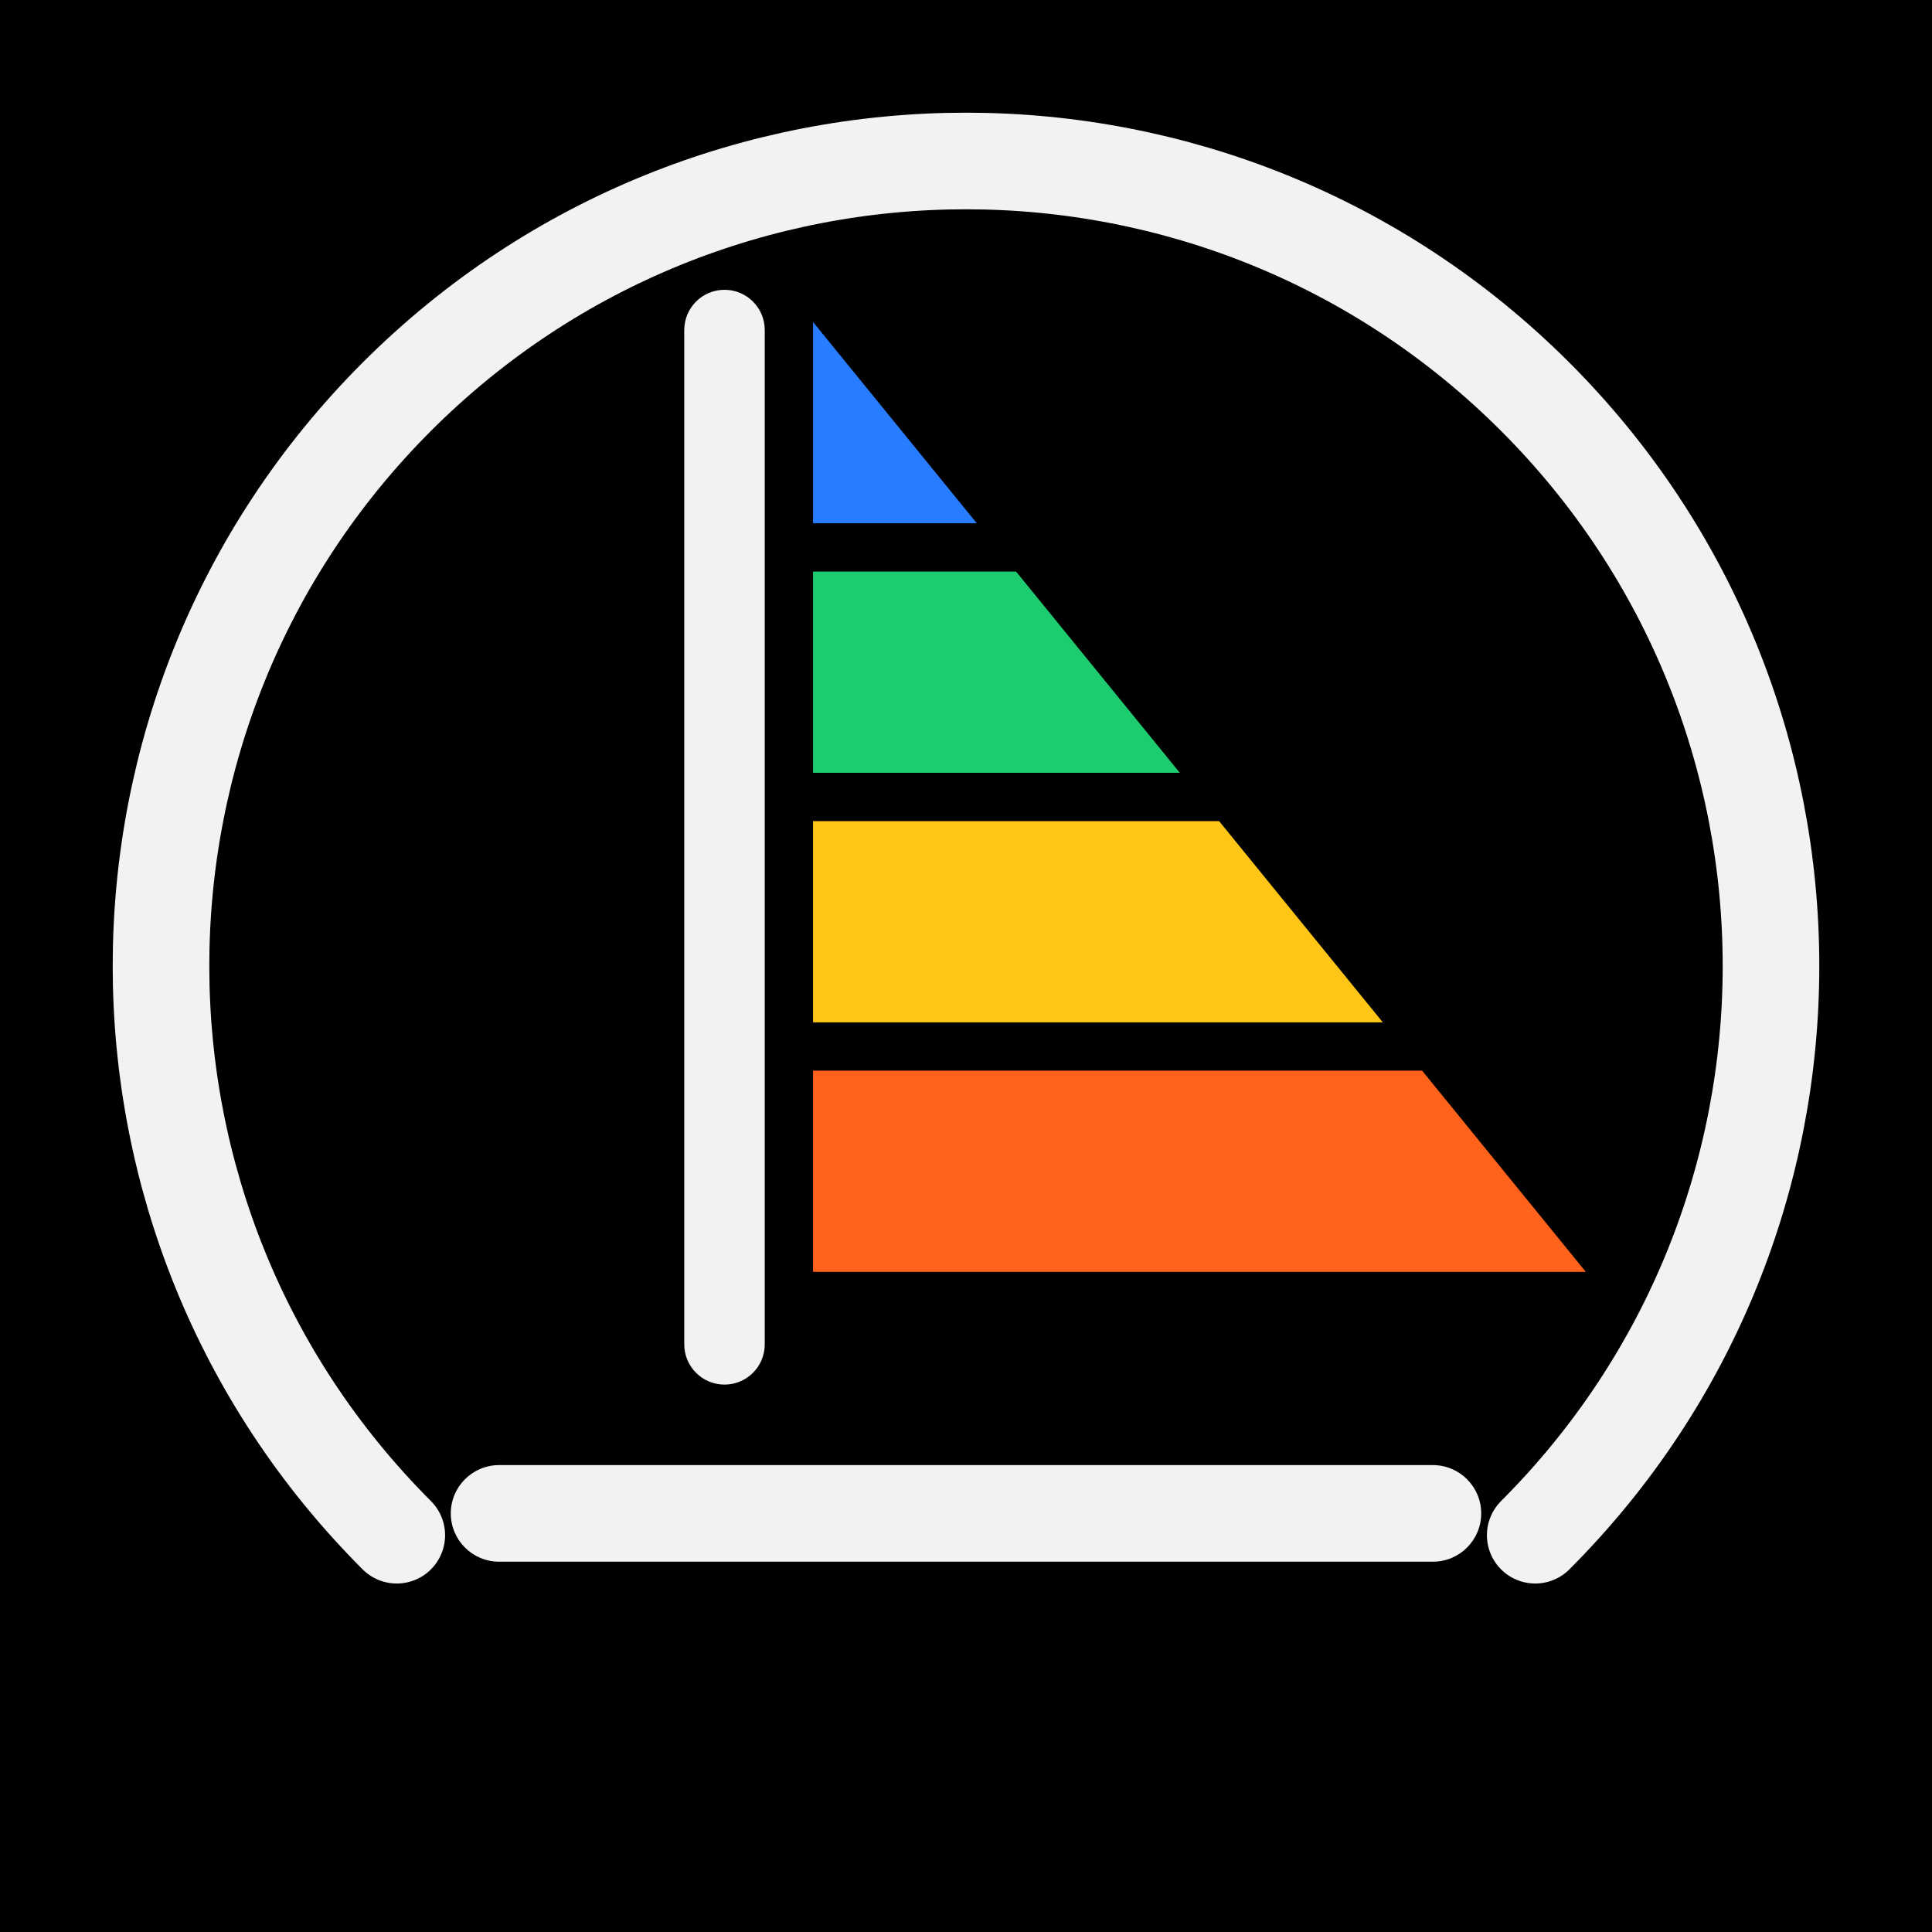
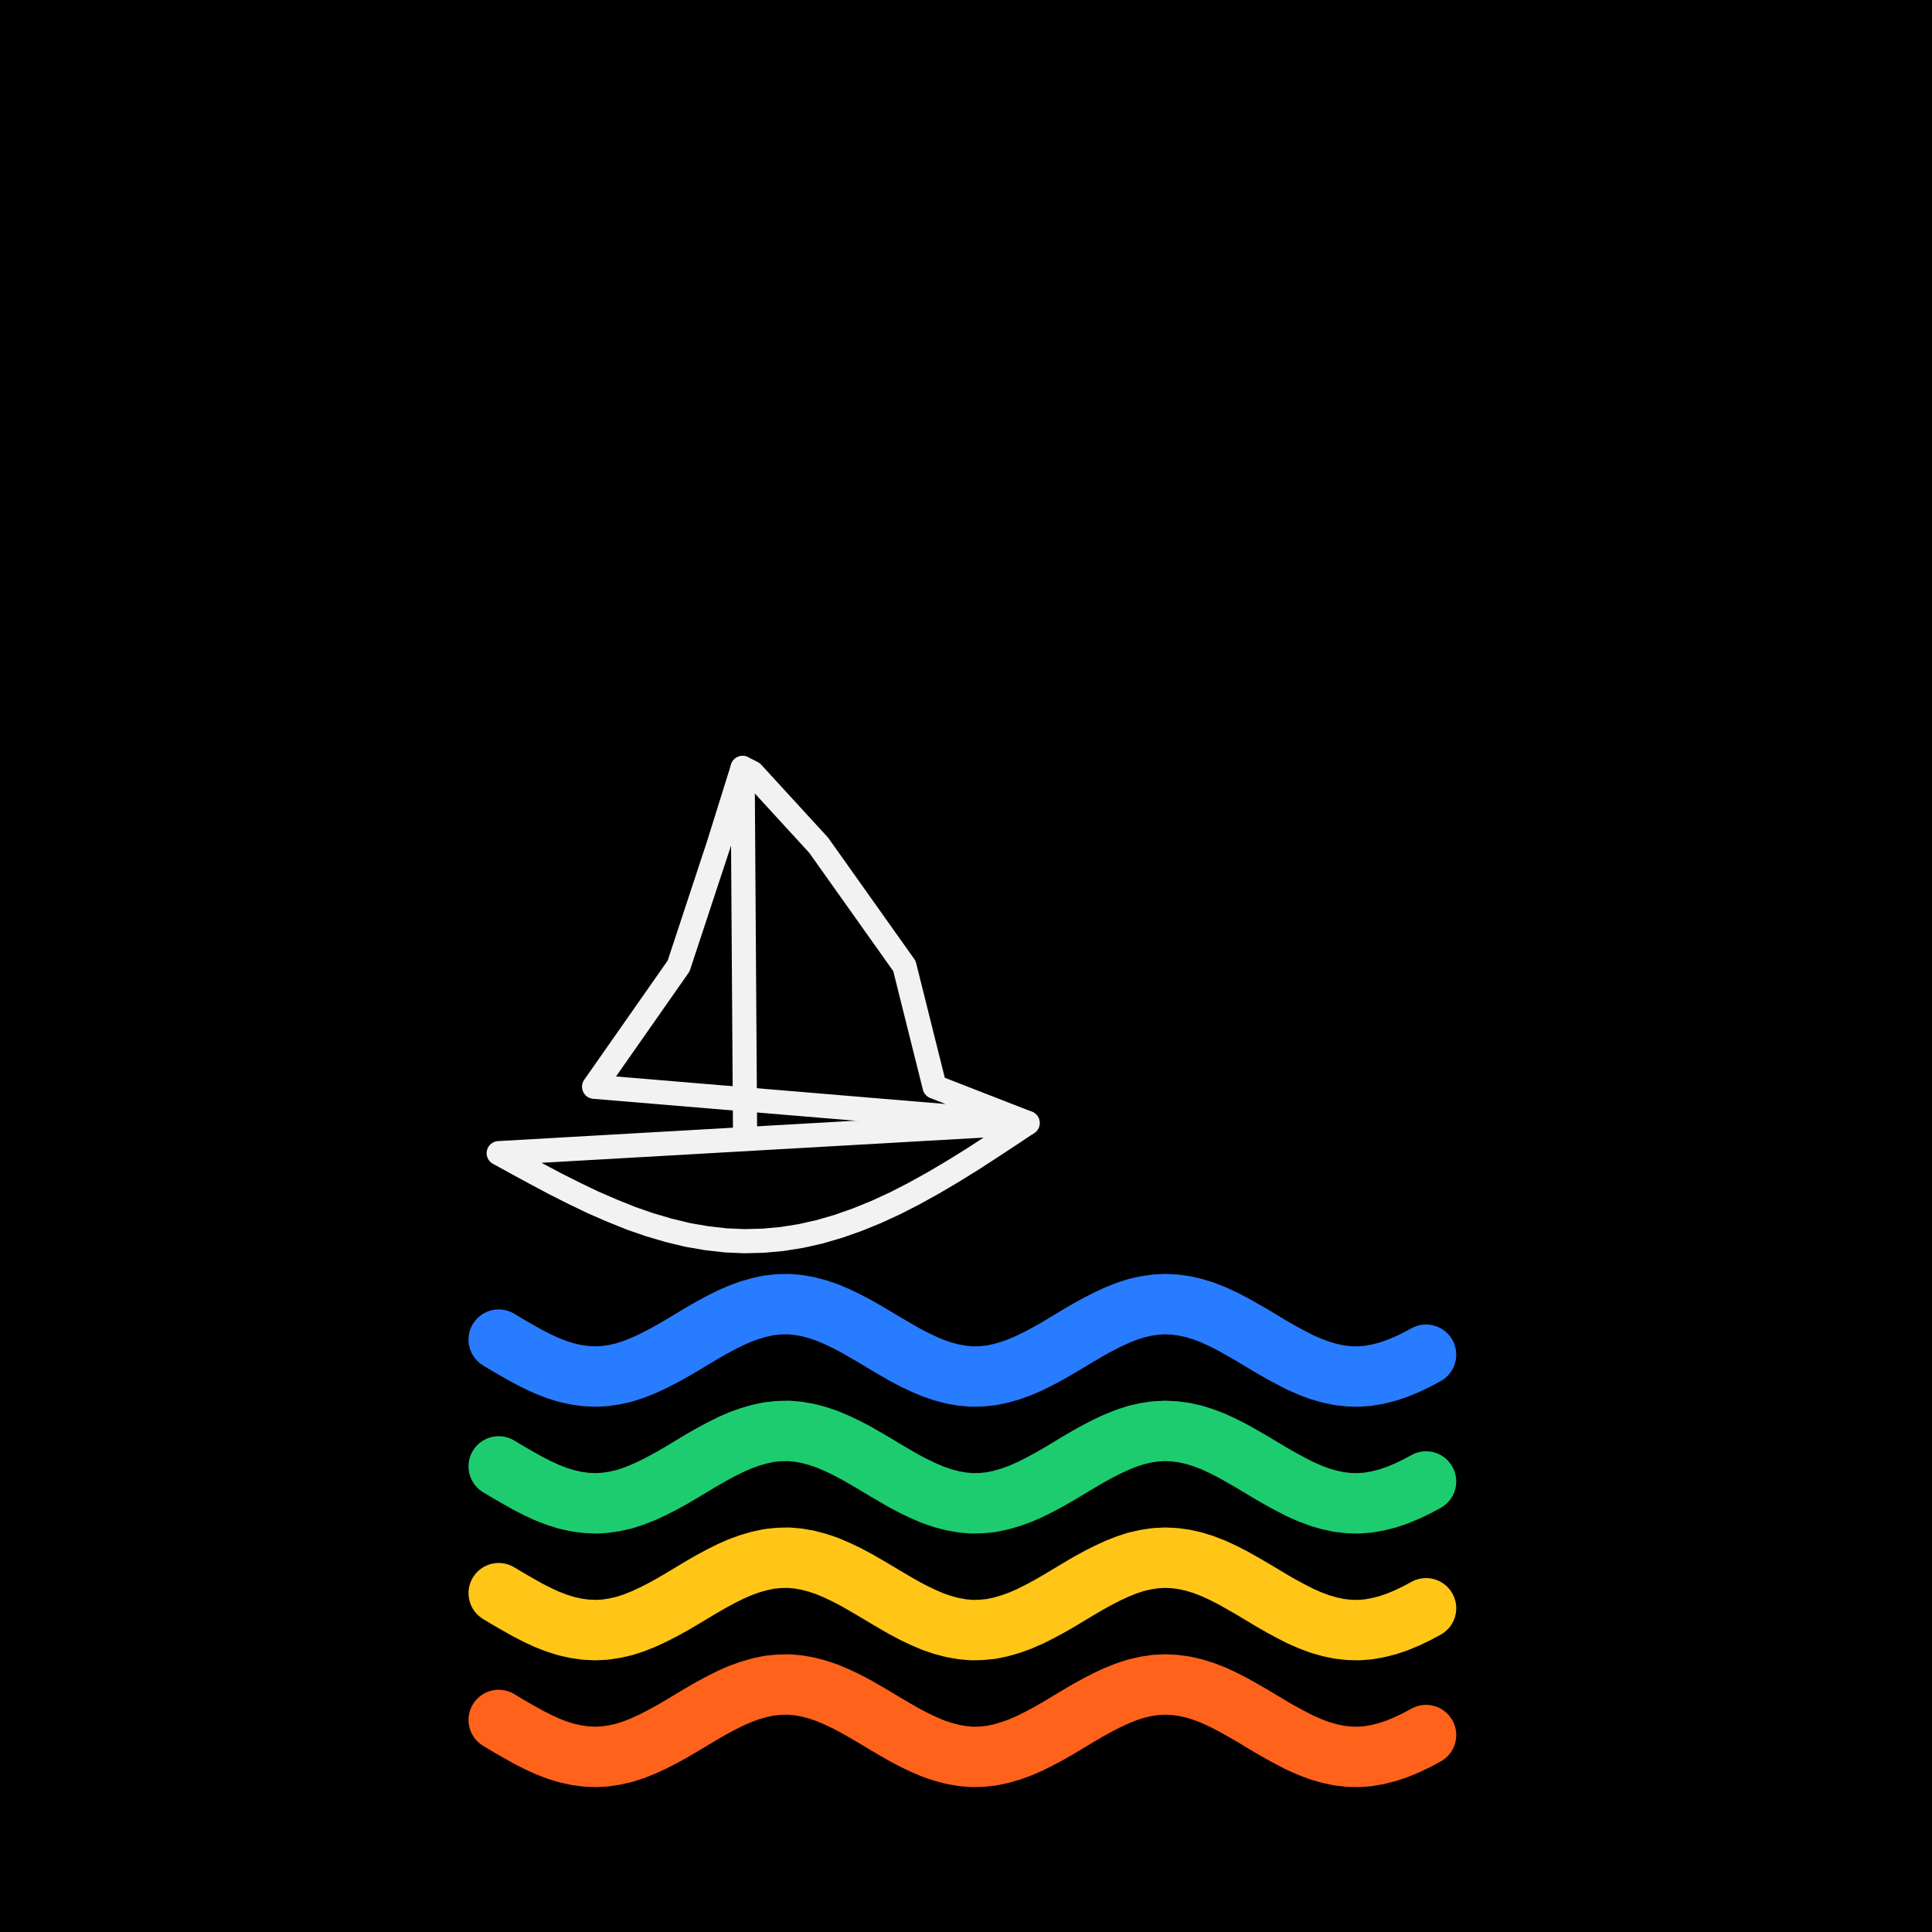
- <svg xmlns="http://www.w3.org/2000/svg" viewBox="0 0 240 240" width="240" height="240" role="img" aria-label="SLOOP">
-   <rect width="240" height="240" fill="#000" />
-   <path d="M49.29 190.71 A100.00 100.00 0 1 1 190.71 190.71" fill="none" stroke="#F2F2F2" stroke-width="12" stroke-linecap="round" />
-   <rect x="85.00" y="36.00" width="10" height="136.00" rx="5" fill="#F2F2F2" />
-   <polygon points="101.00,40.00 101.00,40.00 121.34,65.00 101.00,65.00" fill="#287CFF" />
-   <polygon points="101.00,71.00 126.22,71.00 146.56,96.00 101.00,96.00" fill="#1ECC70" />
-   <polygon points="101.00,102.00 151.44,102.00 171.78,127.00 101.00,127.00" fill="#FFC618" />
-   <polygon points="101.00,133.00 176.66,133.00 197.00,158.00 101.00,158.00" fill="#FF621A" />
-   <rect x="56.00" y="182.00" width="128" height="12" rx="6" fill="#F2F2F2" />
+ <svg xmlns="http://www.w3.org/2000/svg" viewBox="0 0 1600 1600" width="1600" height="1600" role="img" aria-label="Lowtide">
+   <rect width="1600" height="1600" fill="#000" />
+   <path d="M413.0 1109.4 L421.0 1114.2 L429.0 1118.8 L437.0 1123.3 L445.0 1127.4 L453.0 1131.1 L461.0 1134.2 L469.0 1136.7 L477.0 1138.5 L485.0 1139.6 L493.0 1140.0 L501.0 1139.6 L509.0 1138.4 L517.0 1136.6 L525.0 1134.0 L533.0 1130.8 L541.0 1127.1 L549.0 1123.0 L557.0 1118.6 L565.0 1113.9 L573.0 1109.1 L581.0 1104.3 L589.0 1099.7 L597.0 1095.4 L605.0 1091.4 L613.0 1087.9 L621.0 1085.0 L629.0 1082.7 L637.0 1081.0 L645.0 1080.2 L653.0 1080.0 L661.0 1080.7 L669.0 1082.1 L677.0 1084.2 L685.0 1086.9 L693.0 1090.3 L701.0 1094.1 L709.0 1098.3 L717.0 1102.9 L725.0 1107.6 L733.0 1112.4 L741.0 1117.1 L749.0 1121.7 L757.0 1125.9 L765.0 1129.7 L773.0 1133.1 L781.0 1135.8 L789.0 1137.9 L797.0 1139.3 L805.0 1140.0 L813.0 1139.8 L821.0 1139.0 L829.0 1137.3 L837.0 1135.0 L845.0 1132.1 L853.0 1128.6 L861.0 1124.6 L869.0 1120.3 L877.0 1115.7 L885.0 1110.9 L893.0 1106.1 L901.0 1101.4 L909.0 1097.0 L917.0 1092.9 L925.0 1089.2 L933.0 1086.0 L941.0 1083.4 L949.0 1081.6 L957.0 1080.4 L965.0 1080.0 L973.0 1080.4 L981.0 1081.5 L989.0 1083.3 L997.0 1085.8 L1005.0 1088.9 L1013.0 1092.6 L1021.0 1096.7 L1029.0 1101.2 L1037.0 1105.8 L1045.0 1110.6 L1053.0 1115.4 L1061.0 1120.0 L1069.0 1124.3 L1077.0 1128.4 L1085.0 1131.9 L1093.0 1134.9 L1101.0 1137.2 L1109.0 1138.9 L1117.0 1139.8 L1125.0 1140.0 L1133.0 1139.4 L1141.0 1138.0 L1149.0 1136.0 L1157.0 1133.3 L1165.0 1130.0 L1173.0 1126.2 L1181.0 1121.9" fill="none" stroke="#287CFF" stroke-width="50" stroke-linecap="round" stroke-linejoin="round" />
+   <path d="M413.0 1214.4 L421.0 1219.2 L429.0 1223.8 L437.0 1228.3 L445.0 1232.4 L453.0 1236.1 L461.0 1239.2 L469.0 1241.7 L477.0 1243.5 L485.0 1244.6 L493.0 1245.0 L501.0 1244.6 L509.0 1243.4 L517.0 1241.6 L525.0 1239.0 L533.0 1235.8 L541.0 1232.1 L549.0 1228.0 L557.0 1223.6 L565.0 1218.9 L573.0 1214.1 L581.0 1209.3 L589.0 1204.7 L597.0 1200.4 L605.0 1196.4 L613.0 1192.9 L621.0 1190.0 L629.0 1187.7 L637.0 1186.0 L645.0 1185.2 L653.0 1185.0 L661.0 1185.7 L669.0 1187.1 L677.0 1189.2 L685.0 1191.9 L693.0 1195.3 L701.0 1199.1 L709.0 1203.3 L717.0 1207.9 L725.0 1212.6 L733.0 1217.4 L741.0 1222.1 L749.0 1226.7 L757.0 1230.9 L765.0 1234.7 L773.0 1238.1 L781.0 1240.8 L789.0 1242.9 L797.0 1244.3 L805.0 1245.0 L813.0 1244.8 L821.0 1244.0 L829.0 1242.3 L837.0 1240.0 L845.0 1237.1 L853.0 1233.6 L861.0 1229.6 L869.0 1225.3 L877.0 1220.7 L885.0 1215.9 L893.0 1211.1 L901.0 1206.4 L909.0 1202.0 L917.0 1197.9 L925.0 1194.2 L933.0 1191.0 L941.0 1188.4 L949.0 1186.6 L957.0 1185.4 L965.0 1185.0 L973.0 1185.4 L981.0 1186.5 L989.0 1188.3 L997.0 1190.8 L1005.0 1193.9 L1013.0 1197.6 L1021.0 1201.7 L1029.0 1206.2 L1037.0 1210.8 L1045.0 1215.6 L1053.0 1220.4 L1061.0 1225.0 L1069.0 1229.3 L1077.0 1233.4 L1085.0 1236.9 L1093.0 1239.9 L1101.0 1242.2 L1109.0 1243.9 L1117.0 1244.8 L1125.0 1245.0 L1133.0 1244.4 L1141.0 1243.0 L1149.0 1241.0 L1157.0 1238.3 L1165.0 1235.0 L1173.0 1231.2 L1181.0 1226.9" fill="none" stroke="#1ECC70" stroke-width="50" stroke-linecap="round" stroke-linejoin="round" />
+   <path d="M413.0 1319.4 L421.0 1324.2 L429.0 1328.8 L437.0 1333.3 L445.0 1337.4 L453.0 1341.1 L461.0 1344.2 L469.0 1346.7 L477.0 1348.5 L485.0 1349.6 L493.0 1350.0 L501.0 1349.6 L509.0 1348.4 L517.0 1346.6 L525.0 1344.0 L533.0 1340.8 L541.0 1337.1 L549.0 1333.0 L557.0 1328.6 L565.0 1323.9 L573.0 1319.1 L581.0 1314.3 L589.0 1309.7 L597.0 1305.4 L605.0 1301.4 L613.0 1297.9 L621.0 1295.0 L629.0 1292.7 L637.0 1291.0 L645.0 1290.2 L653.0 1290.0 L661.0 1290.7 L669.0 1292.1 L677.0 1294.2 L685.0 1296.9 L693.0 1300.3 L701.0 1304.1 L709.0 1308.3 L717.0 1312.9 L725.0 1317.6 L733.0 1322.4 L741.0 1327.1 L749.0 1331.7 L757.0 1335.9 L765.0 1339.7 L773.0 1343.1 L781.0 1345.8 L789.0 1347.9 L797.0 1349.3 L805.0 1350.0 L813.0 1349.8 L821.0 1349.0 L829.0 1347.3 L837.0 1345.0 L845.0 1342.1 L853.0 1338.6 L861.0 1334.6 L869.0 1330.3 L877.0 1325.7 L885.0 1320.9 L893.0 1316.1 L901.0 1311.4 L909.0 1307.0 L917.0 1302.9 L925.0 1299.2 L933.0 1296.0 L941.0 1293.4 L949.0 1291.6 L957.0 1290.4 L965.0 1290.0 L973.0 1290.4 L981.0 1291.5 L989.0 1293.3 L997.0 1295.8 L1005.0 1298.9 L1013.0 1302.6 L1021.0 1306.7 L1029.0 1311.2 L1037.0 1315.8 L1045.0 1320.6 L1053.0 1325.4 L1061.0 1330.0 L1069.0 1334.3 L1077.0 1338.4 L1085.0 1341.9 L1093.0 1344.9 L1101.0 1347.2 L1109.0 1348.9 L1117.0 1349.8 L1125.0 1350.0 L1133.0 1349.4 L1141.0 1348.0 L1149.0 1346.0 L1157.0 1343.3 L1165.0 1340.0 L1173.0 1336.2 L1181.0 1331.9" fill="none" stroke="#FFC618" stroke-width="50" stroke-linecap="round" stroke-linejoin="round" />
+   <path d="M413.0 1424.4 L421.0 1429.2 L429.0 1433.8 L437.0 1438.3 L445.0 1442.4 L453.0 1446.1 L461.0 1449.2 L469.0 1451.7 L477.0 1453.5 L485.0 1454.6 L493.0 1455.0 L501.0 1454.6 L509.0 1453.4 L517.0 1451.6 L525.0 1449.0 L533.0 1445.8 L541.0 1442.1 L549.0 1438.0 L557.0 1433.6 L565.0 1428.9 L573.0 1424.1 L581.0 1419.3 L589.0 1414.7 L597.0 1410.4 L605.0 1406.4 L613.0 1402.9 L621.0 1400.0 L629.0 1397.7 L637.0 1396.0 L645.0 1395.2 L653.0 1395.0 L661.0 1395.7 L669.0 1397.1 L677.0 1399.2 L685.0 1401.9 L693.0 1405.3 L701.0 1409.1 L709.0 1413.3 L717.0 1417.9 L725.0 1422.6 L733.0 1427.4 L741.0 1432.1 L749.0 1436.7 L757.0 1440.9 L765.0 1444.7 L773.0 1448.1 L781.0 1450.8 L789.0 1452.9 L797.0 1454.3 L805.0 1455.0 L813.0 1454.8 L821.0 1454.0 L829.0 1452.3 L837.0 1450.0 L845.0 1447.1 L853.0 1443.6 L861.0 1439.6 L869.0 1435.3 L877.0 1430.7 L885.0 1425.9 L893.0 1421.1 L901.0 1416.4 L909.0 1412.0 L917.0 1407.9 L925.0 1404.2 L933.0 1401.0 L941.0 1398.4 L949.0 1396.6 L957.0 1395.4 L965.0 1395.0 L973.0 1395.4 L981.0 1396.5 L989.0 1398.3 L997.0 1400.8 L1005.0 1403.9 L1013.0 1407.6 L1021.0 1411.7 L1029.0 1416.2 L1037.0 1420.8 L1045.0 1425.6 L1053.0 1430.4 L1061.0 1435.0 L1069.0 1439.3 L1077.0 1443.4 L1085.0 1446.9 L1093.0 1449.9 L1101.0 1452.2 L1109.0 1453.9 L1117.0 1454.8 L1125.0 1455.0 L1133.0 1454.4 L1141.0 1453.0 L1149.0 1451.0 L1157.0 1448.3 L1165.0 1445.0 L1173.0 1441.2 L1181.0 1436.9" fill="none" stroke="#FF621A" stroke-width="50" stroke-linecap="round" stroke-linejoin="round" />
+   <path d="M615.0 636.0 L595.0 700.0 L562.0 800.0 L492.0 900.0 L851.0 930.0 L774.0 900.0 L749.0 800.0 L678.0 700.0 L623.0 640.0 Z" fill="none" stroke="#F2F2F2" stroke-width="20" stroke-linejoin="round" />
+   <line x1="615" y1="636" x2="617" y2="935" stroke="#F2F2F2" stroke-width="20" stroke-linecap="round" />
+   <path d="M413.0 955.0 L851.0 930.0 L851.0 930.0 L835.4 940.4 L819.7 950.7 L804.1 960.8 L788.4 970.5 L772.8 979.7 L757.1 988.4 L741.5 996.4 L725.9 1003.6 L710.2 1010.0 L694.6 1015.5 L678.9 1020.1 L663.3 1023.6 L647.6 1026.1 L632.0 1027.5 L616.4 1027.9 L600.7 1027.2 L585.1 1025.4 L569.4 1022.7 L553.8 1018.9 L538.1 1014.3 L522.5 1008.9 L506.9 1002.6 L491.2 995.8 L475.6 988.3 L459.9 980.4 L444.3 972.1 L428.6 963.6 L413.0 955.0 Z" fill="none" stroke="#F2F2F2" stroke-width="20" stroke-linejoin="round" />
</svg>
